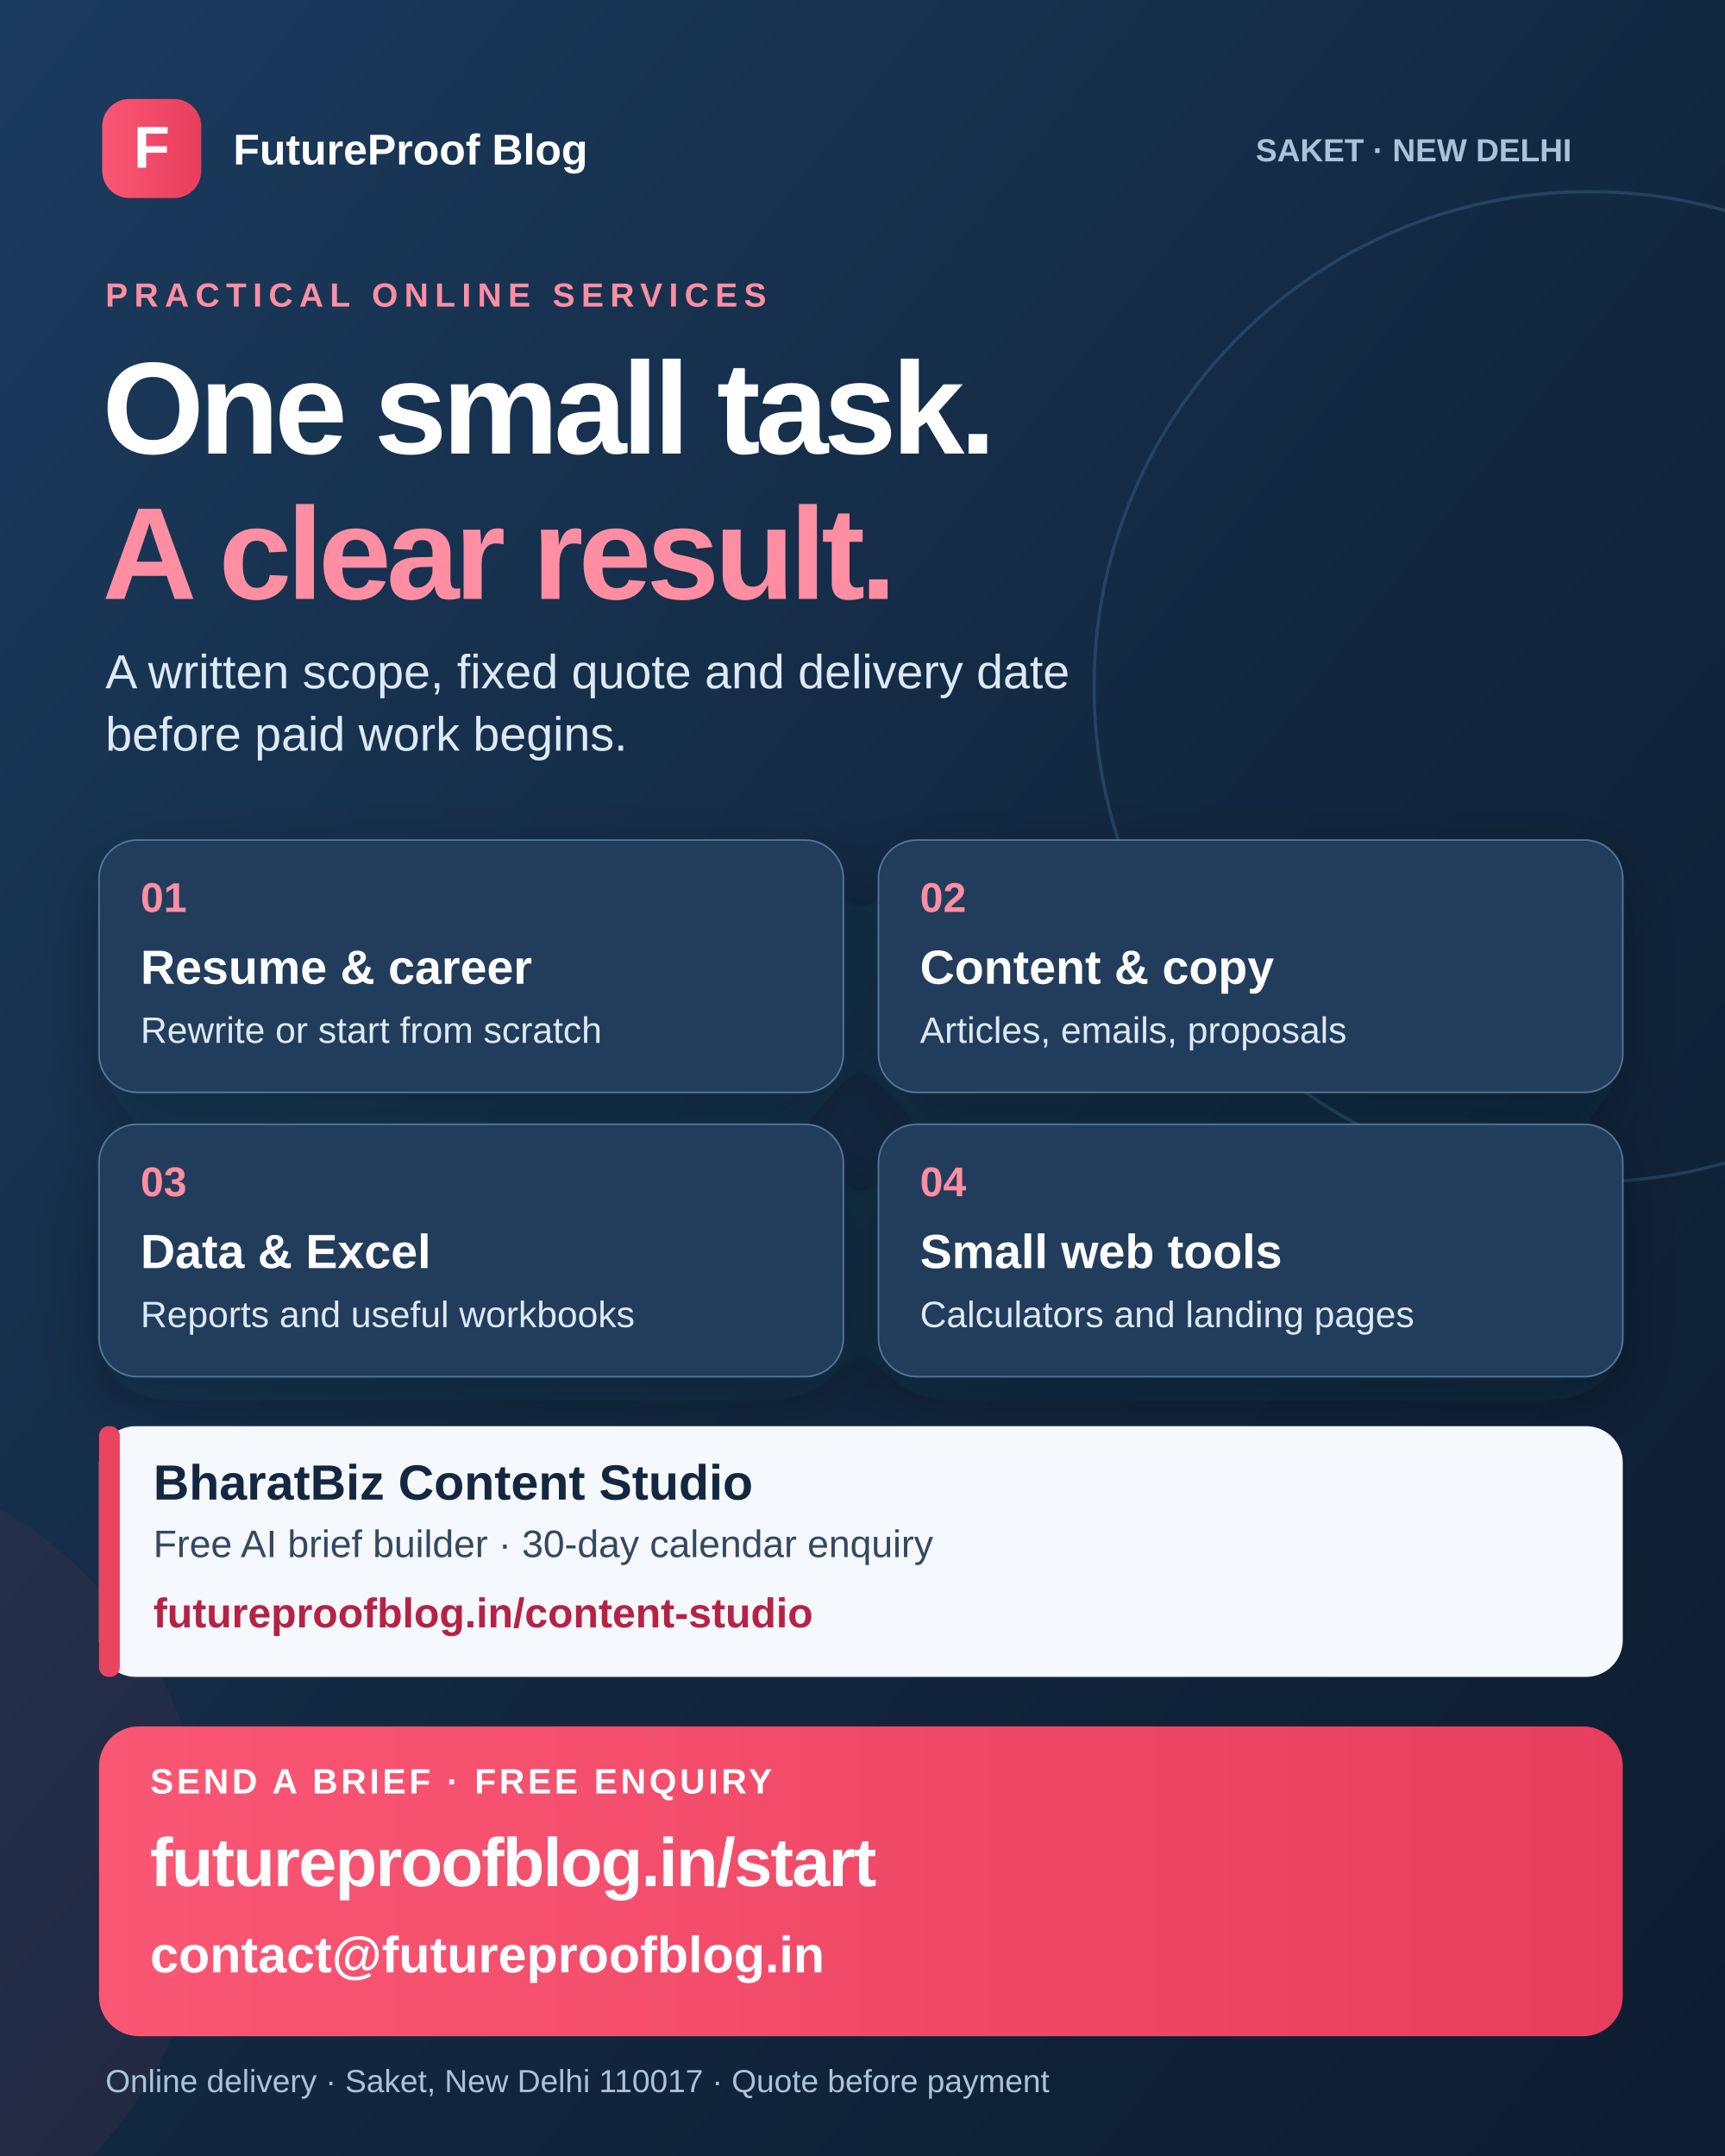
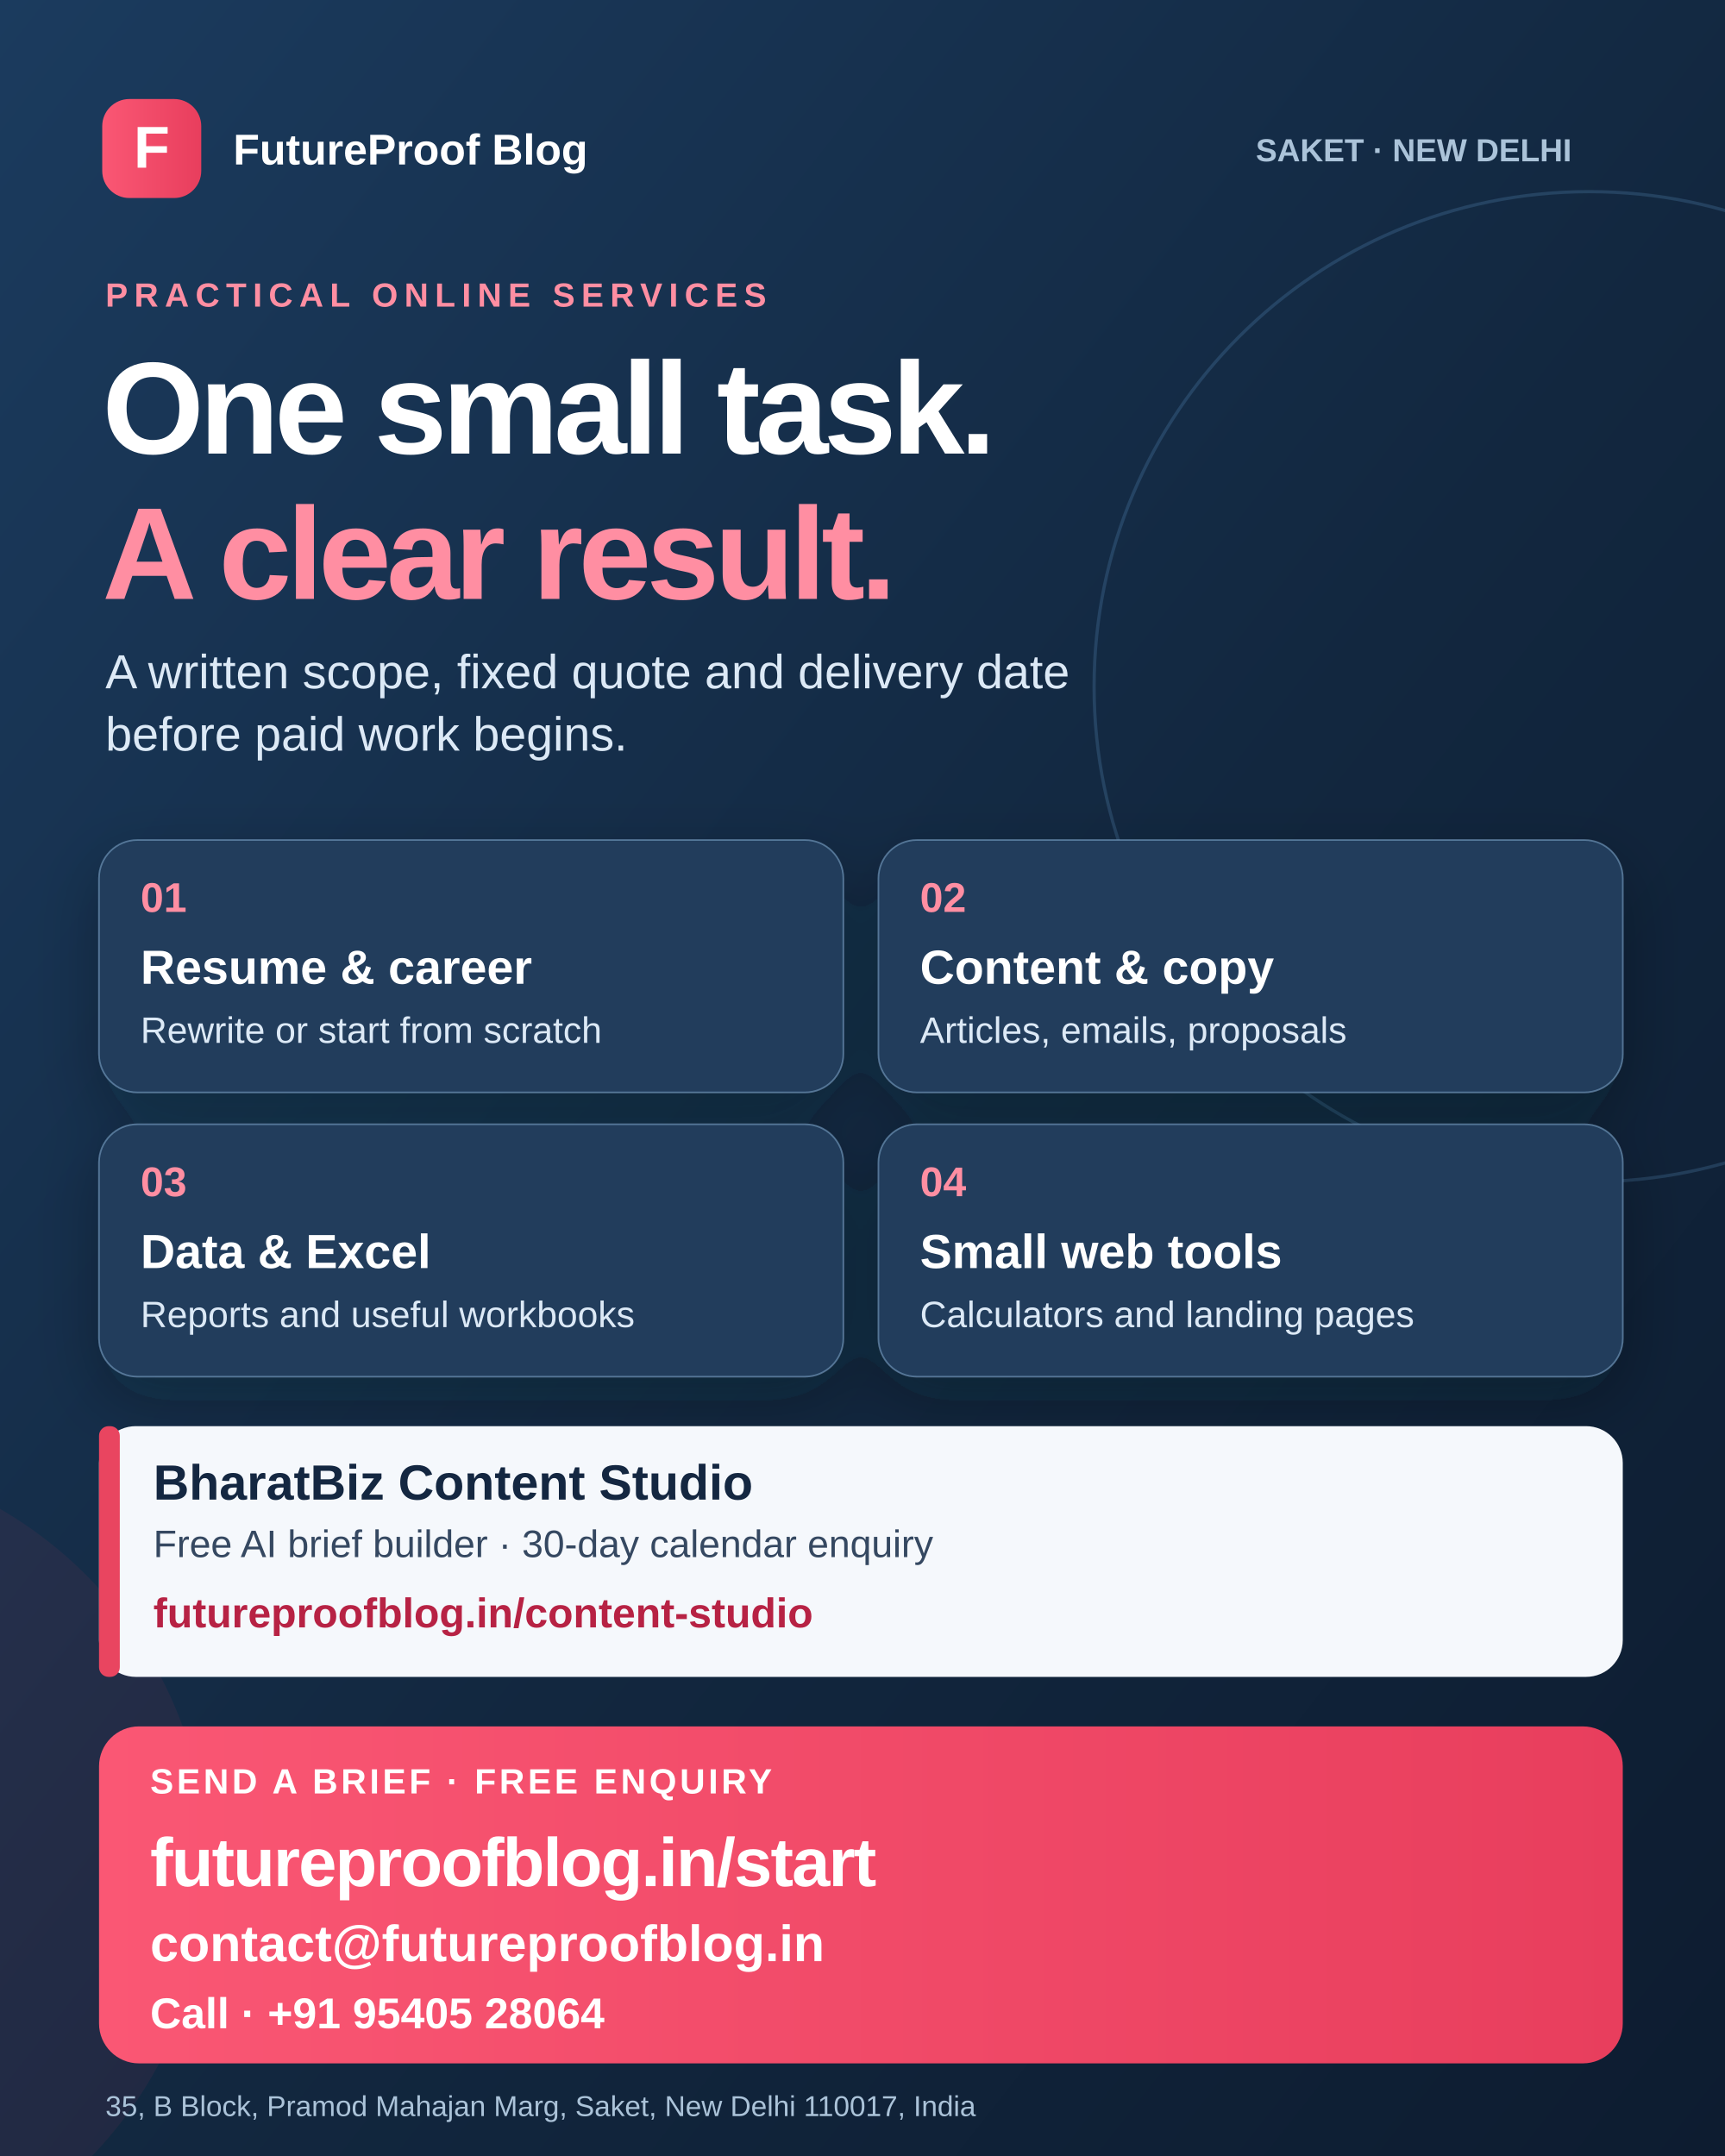
<svg xmlns="http://www.w3.org/2000/svg" width="1080" height="1350" viewBox="0 0 1080 1350" role="img" aria-labelledby="title desc">
  <defs>
    <linearGradient id="bg" x2="1" y2="1">
      <stop stop-color="#1b3b5e" />
      <stop offset=".55" stop-color="#12273f" />
      <stop offset="1" stop-color="#0d1c30" />
    </linearGradient>
    <linearGradient id="bar" x2="1" y2="0">
      <stop stop-color="#fa5774" />
      <stop offset="1" stop-color="#e83e5d" />
    </linearGradient>
    <filter id="shadow" x="-20%" y="-20%" width="140%" height="150%">
      <feDropShadow dx="0" dy="15" stdDeviation="20" flood-color="#061322" flood-opacity=".28" />
    </filter>
    <style>
      text{font-family:Arial,Helvetica,sans-serif}
-       .white{fill:#fff}.light{fill:#dce9f6}.soft{fill:#abc3d9}.pink{fill:#ff8ea2}.nav{font-size:27px;font-weight:800}.eyebrow{font-size:21px;font-weight:800;letter-spacing:4px}.headline{font-size:82px;font-weight:900;letter-spacing:-3px}.subtitle{font-size:30px}.card-title{font-size:30px;font-weight:800}.card-detail{font-size:23px}.card-num{font-size:26px;font-weight:900}.studio-head{font-size:31px;font-weight:850;fill:#142741}.studio-sub{font-size:24px;fill:#354861}.studio-link{font-size:26px;font-weight:800;fill:#b72244}.cta-kicker{font-size:22px;font-weight:800;letter-spacing:2px}.cta-url{font-size:43px;font-weight:900;letter-spacing:-1px}.email{font-size:32px;font-weight:700}.footer{font-size:20px}
+       .white{fill:#fff}.light{fill:#dce9f6}.soft{fill:#abc3d9}.pink{fill:#ff8ea2}.nav{font-size:27px;font-weight:800}.eyebrow{font-size:21px;font-weight:800;letter-spacing:4px}.headline{font-size:82px;font-weight:900;letter-spacing:-3px}.subtitle{font-size:30px}.card-title{font-size:30px;font-weight:800}.card-detail{font-size:23px}.card-num{font-size:26px;font-weight:900}.studio-head{font-size:31px;font-weight:850;fill:#142741}.studio-sub{font-size:24px;fill:#354861}.studio-link{font-size:26px;font-weight:800;fill:#b72244}.cta-kicker{font-size:22px;font-weight:800;letter-spacing:2px}.cta-url{font-size:43px;font-weight:900;letter-spacing:-1px}.email{font-size:32px;font-weight:700}.phone{font-size:27px;font-weight:800}.footer{font-size:18px}
    </style>
  </defs>
  <rect width="1080" height="1350" fill="url(#bg)" />
  <circle cx="995" cy="430" r="310" fill="none" stroke="#75b9f1" stroke-opacity=".18" stroke-width="2" />
  <circle cx="-130" cy="1170" r="260" fill="#e94560" fill-opacity=".07" />
  <rect x="64" y="62" width="62" height="62" rx="17" fill="url(#bar)" />
  <text x="95" y="105" class="white" font-size="37" font-weight="900" text-anchor="middle">F</text>
  <text x="146" y="103" class="white nav">FutureProof Blog</text>
  <text x="984" y="101" class="soft" font-size="20" font-weight="700" text-anchor="end">SAKET · NEW DELHI</text>
  <text x="66" y="192" class="pink eyebrow">PRACTICAL ONLINE SERVICES</text>
  <text x="64" y="284" class="white headline">One small task.</text>
  <text x="64" y="375" class="pink headline">A clear result.</text>
  <text x="66" y="431" class="light subtitle">A written scope, fixed quote and delivery date</text>
  <text x="66" y="470" class="light subtitle">before paid work begins.</text>
  <g filter="url(#shadow)">
    <rect x="62" y="526" width="466" height="158" rx="24" fill="#203d5c" stroke="#7399bc" stroke-opacity=".65" />
    <rect x="550" y="526" width="466" height="158" rx="24" fill="#203d5c" stroke="#7399bc" stroke-opacity=".65" />
    <rect x="62" y="704" width="466" height="158" rx="24" fill="#203d5c" stroke="#7399bc" stroke-opacity=".65" />
    <rect x="550" y="704" width="466" height="158" rx="24" fill="#203d5c" stroke="#7399bc" stroke-opacity=".65" />
  </g>
  <text x="88" y="571" class="pink card-num">01</text>
  <text x="88" y="616" class="white card-title">Resume &amp; career</text>
  <text x="88" y="653" class="light card-detail">Rewrite or start from scratch</text>
  <text x="576" y="571" class="pink card-num">02</text>
  <text x="576" y="616" class="white card-title">Content &amp; copy</text>
  <text x="576" y="653" class="light card-detail">Articles, emails, proposals</text>
  <text x="88" y="749" class="pink card-num">03</text>
  <text x="88" y="794" class="white card-title">Data &amp; Excel</text>
  <text x="88" y="831" class="light card-detail">Reports and useful workbooks</text>
  <text x="576" y="749" class="pink card-num">04</text>
  <text x="576" y="794" class="white card-title">Small web tools</text>
  <text x="576" y="831" class="light card-detail">Calculators and landing pages</text>
  <rect x="62" y="893" width="954" height="157" rx="23" fill="#f5f8fc" />
  <rect x="62" y="893" width="13" height="157" rx="6" fill="#e94560" />
  <text x="96" y="939" class="studio-head">BharatBiz Content Studio</text>
  <text x="96" y="975" class="studio-sub">Free AI brief builder · 30-day calendar enquiry</text>
  <text x="96" y="1019" class="studio-link">futureproofblog.in/content-studio</text>
-   <rect x="62" y="1081" width="954" height="194" rx="25" fill="url(#bar)" />
+   <rect x="62" y="1081" width="954" height="211" rx="25" fill="url(#bar)" />
  <text x="94" y="1123" class="white cta-kicker">SEND A BRIEF · FREE ENQUIRY</text>
  <text x="94" y="1181" class="white cta-url">futureproofblog.in/start</text>
-   <text x="94" y="1235" class="white email">contact@futureproofblog.in</text>
-   <text x="66" y="1310" class="soft footer">Online delivery · Saket, New Delhi 110017 · Quote before payment</text>
+   <text x="94" y="1228" class="white email">contact@futureproofblog.in</text>
+   <text x="94" y="1270" class="white phone">Call · +91 95405 28064</text>
+   <text x="66" y="1325" class="soft footer">35, B Block, Pramod Mahajan Marg, Saket, New Delhi 110017, India</text>
  <a href="https://futureproofblog.in/" target="_top" aria-label="Open FutureProof Blog">
    <rect x="64" y="62" width="330" height="64" fill="#fff" fill-opacity="0" pointer-events="all" />
  </a>
  <a href="https://futureproofblog.in/resume" target="_top" aria-label="Explore career services">
    <rect x="62" y="526" width="466" height="158" fill="#fff" fill-opacity="0" pointer-events="all" />
  </a>
  <a href="https://futureproofblog.in/hire-me#order" target="_top" aria-label="Request writing and content services">
    <rect x="550" y="526" width="466" height="158" fill="#fff" fill-opacity="0" pointer-events="all" />
  </a>
  <a href="https://futureproofblog.in/hire-me#order" target="_top" aria-label="Request data and Excel services">
    <rect x="62" y="704" width="466" height="158" fill="#fff" fill-opacity="0" pointer-events="all" />
  </a>
  <a href="https://futureproofblog.in/hire-me#order" target="_top" aria-label="Request a small web tool">
    <rect x="550" y="704" width="466" height="158" fill="#fff" fill-opacity="0" pointer-events="all" />
  </a>
  <a href="https://futureproofblog.in/content-studio" target="_top" aria-label="Open BharatBiz Content Studio">
    <rect x="93" y="987" width="690" height="50" fill="#fff" fill-opacity="0" pointer-events="all" />
  </a>
  <a href="https://futureproofblog.in/start" target="_top" aria-label="Send a brief">
    <rect x="90" y="1137" width="725" height="59" fill="#fff" fill-opacity="0" pointer-events="all" />
  </a>
  <a href="mailto:contact@futureproofblog.in" aria-label="Email FutureProof Blog">
-     <rect x="90" y="1199" width="720" height="57" fill="#fff" fill-opacity="0" pointer-events="all" />
+     <rect x="90" y="1192" width="720" height="54" fill="#fff" fill-opacity="0" pointer-events="all" />
+   </a>
+   <a href="tel:+919540528064" aria-label="Call FutureProof Blog">
+     <rect x="90" y="1245" width="620" height="47" fill="#fff" fill-opacity="0" pointer-events="all" />
+   </a>
+   <a href="https://www.google.com/maps/search/?api=1&amp;query=35%2C%20B%20Block%2C%20Pramod%20Mahajan%20Marg%2C%20Saket%2C%20New%20Delhi%20110017" target="_top" aria-label="Find the Saket office on Google Maps">
+     <rect x="62" y="1298" width="950" height="43" fill="#fff" fill-opacity="0" pointer-events="all" />
  </a>
</svg>
